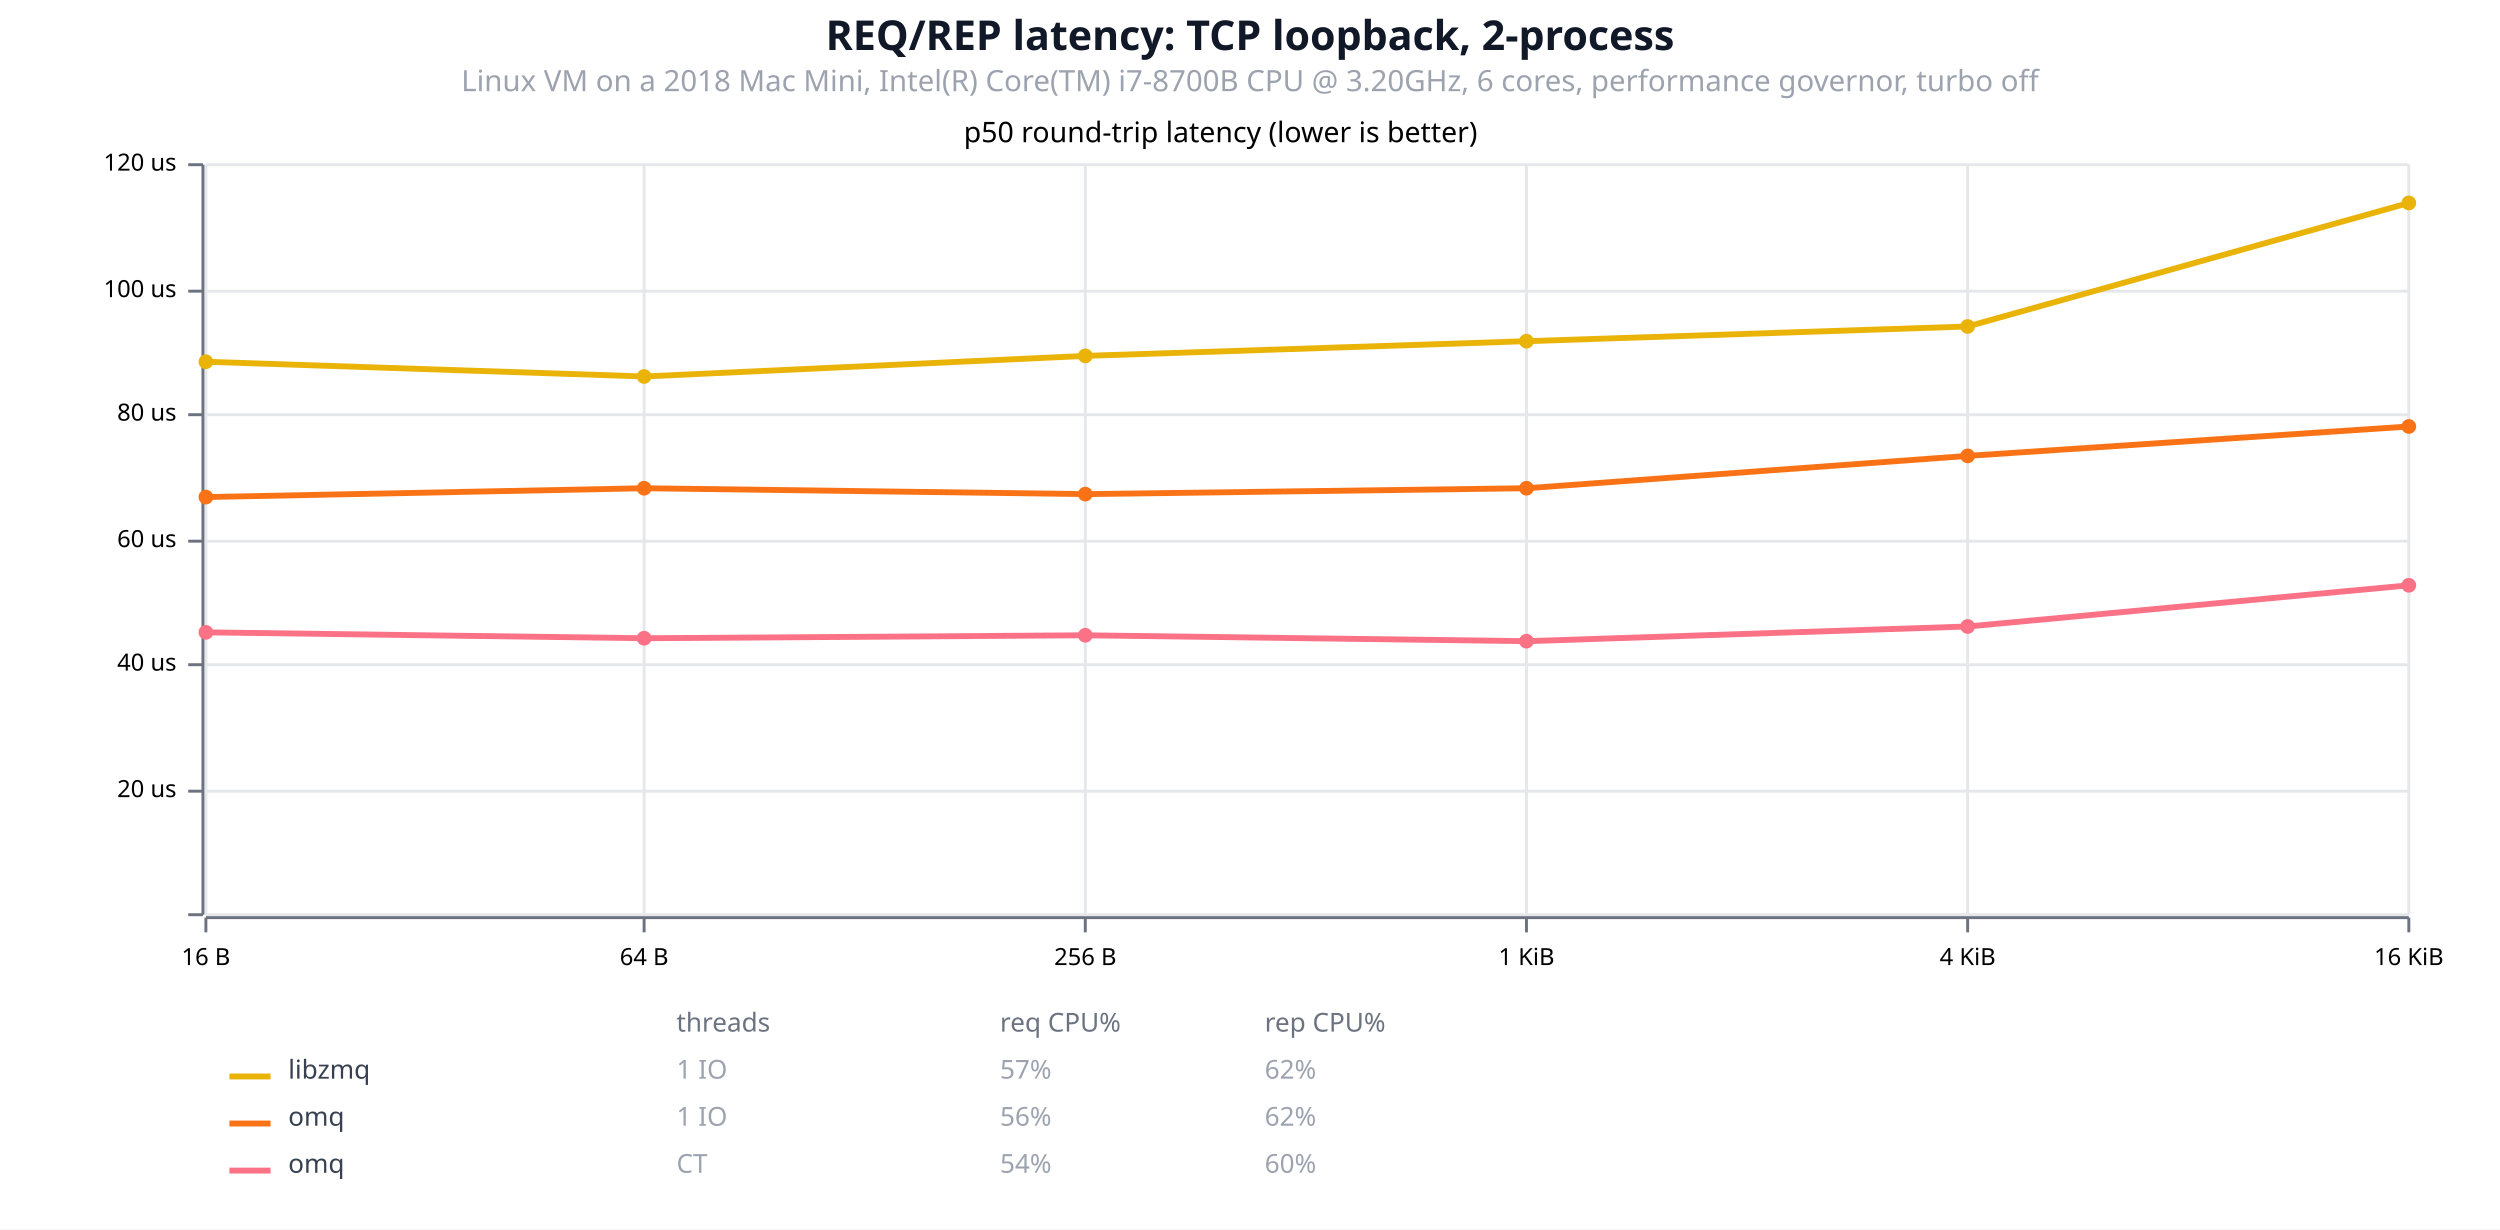
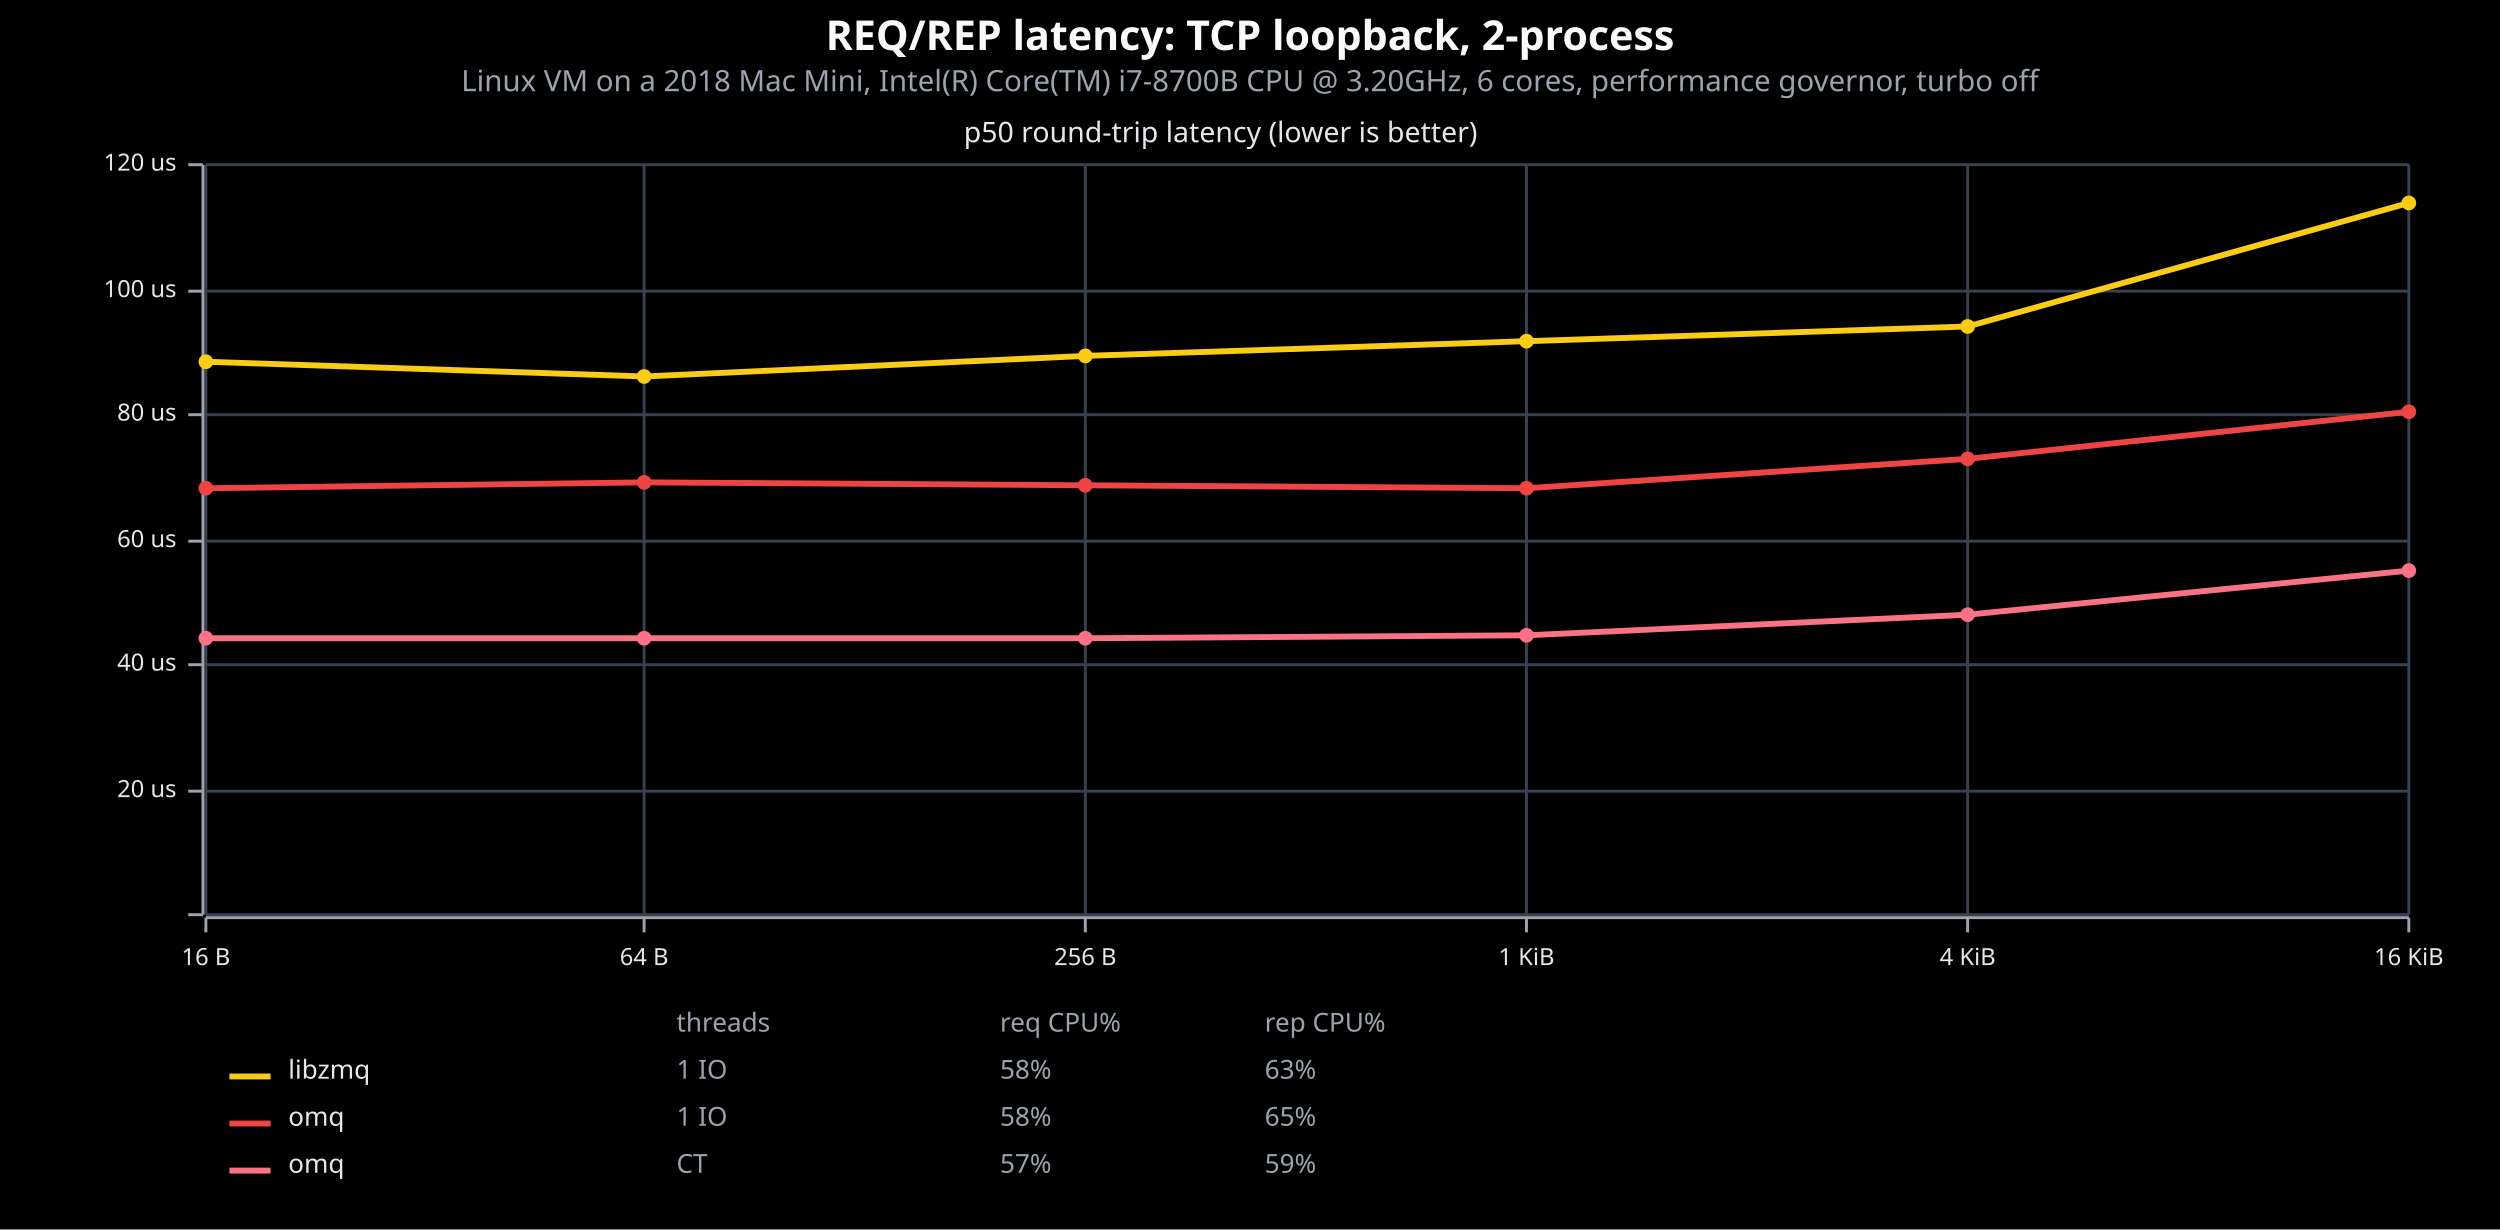
<svg xmlns="http://www.w3.org/2000/svg" viewBox="0 0 850 418" font-family="system-ui, -apple-system, sans-serif">
-   <rect x="0" y="0" width="850" height="418" opacity="1" fill="#FFFFFF" stroke="none" />
-   <text x="425" y="17" text-anchor="middle" font-family="sans-serif" font-size="14" font-weight="bold" fill="#111827">REQ/REP latency: TCP loopback, 2-process</text>
-   <text x="425" y="31" text-anchor="middle" font-family="sans-serif" font-size="10" fill="#9ca3af">Linux VM on a 2018 Mac Mini, Intel(R) Core(TM) i7-8700B CPU @ 3.20GHz, 6 cores, performance governor, turbo off</text>
-   <text x="415" y="41" dy="0.76em" text-anchor="middle" font-family="sans-serif" font-size="9.677" opacity="1" fill="#000000">
+   <rect x="0" y="0" width="850" height="418" opacity="1" fill="#000000" stroke="none" />
+   <text x="425" y="17" text-anchor="middle" font-family="sans-serif" font-size="14" font-weight="bold" fill="#F9FAFB">REQ/REP latency: TCP loopback, 2-process</text>
+   <text x="425" y="31" text-anchor="middle" font-family="sans-serif" font-size="10" fill="#9CA3AF">Linux VM on a 2018 Mac Mini, Intel(R) Core(TM) i7-8700B CPU @ 3.20GHz, 6 cores, performance governor, turbo off</text>
+   <text x="415" y="41" dy="0.76em" text-anchor="middle" font-family="sans-serif" font-size="9.677" opacity="1" fill="#E5E7EB">
p50 round-trip latency (lower is better)
</text>
-   <line opacity="1" stroke="#E5E7EB" stroke-width="1" x1="70" y1="311" x2="70" y2="56" />
-   <line opacity="1" stroke="#E5E7EB" stroke-width="1" x1="219" y1="311" x2="219" y2="56" />
-   <line opacity="1" stroke="#E5E7EB" stroke-width="1" x1="369" y1="311" x2="369" y2="56" />
-   <line opacity="1" stroke="#E5E7EB" stroke-width="1" x1="519" y1="311" x2="519" y2="56" />
-   <line opacity="1" stroke="#E5E7EB" stroke-width="1" x1="669" y1="311" x2="669" y2="56" />
-   <line opacity="1" stroke="#E5E7EB" stroke-width="1" x1="819" y1="311" x2="819" y2="56" />
-   <line opacity="1" stroke="#E5E7EB" stroke-width="1" x1="70" y1="311" x2="819" y2="311" />
-   <line opacity="1" stroke="#E5E7EB" stroke-width="1" x1="70" y1="269" x2="819" y2="269" />
-   <line opacity="1" stroke="#E5E7EB" stroke-width="1" x1="70" y1="226" x2="819" y2="226" />
-   <line opacity="1" stroke="#E5E7EB" stroke-width="1" x1="70" y1="184" x2="819" y2="184" />
-   <line opacity="1" stroke="#E5E7EB" stroke-width="1" x1="70" y1="141" x2="819" y2="141" />
-   <line opacity="1" stroke="#E5E7EB" stroke-width="1" x1="70" y1="99" x2="819" y2="99" />
-   <line opacity="1" stroke="#E5E7EB" stroke-width="1" x1="70" y1="56" x2="819" y2="56" />
-   <polyline fill="none" opacity="1" stroke="#6B7280" stroke-width="1" points="69,56 69,311 " />
-   <text x="60" y="311" dy="0.5ex" text-anchor="end" font-family="sans-serif" font-size="8.065" opacity="1" fill="#000000">
+   <line opacity="1" stroke="#374151" stroke-width="1" x1="70" y1="311" x2="70" y2="56" />
+   <line opacity="1" stroke="#374151" stroke-width="1" x1="219" y1="311" x2="219" y2="56" />
+   <line opacity="1" stroke="#374151" stroke-width="1" x1="369" y1="311" x2="369" y2="56" />
+   <line opacity="1" stroke="#374151" stroke-width="1" x1="519" y1="311" x2="519" y2="56" />
+   <line opacity="1" stroke="#374151" stroke-width="1" x1="669" y1="311" x2="669" y2="56" />
+   <line opacity="1" stroke="#374151" stroke-width="1" x1="819" y1="311" x2="819" y2="56" />
+   <line opacity="1" stroke="#374151" stroke-width="1" x1="70" y1="311" x2="819" y2="311" />
+   <line opacity="1" stroke="#374151" stroke-width="1" x1="70" y1="269" x2="819" y2="269" />
+   <line opacity="1" stroke="#374151" stroke-width="1" x1="70" y1="226" x2="819" y2="226" />
+   <line opacity="1" stroke="#374151" stroke-width="1" x1="70" y1="184" x2="819" y2="184" />
+   <line opacity="1" stroke="#374151" stroke-width="1" x1="70" y1="141" x2="819" y2="141" />
+   <line opacity="1" stroke="#374151" stroke-width="1" x1="70" y1="99" x2="819" y2="99" />
+   <line opacity="1" stroke="#374151" stroke-width="1" x1="70" y1="56" x2="819" y2="56" />
+   <polyline fill="none" opacity="1" stroke="#9CA3AF" stroke-width="1" points="69,56 69,311 " />
+   <text x="60" y="311" dy="0.5ex" text-anchor="end" font-family="sans-serif" font-size="8.065" opacity="1" fill="#E5E7EB">

</text>
-   <polyline fill="none" opacity="1" stroke="#6B7280" stroke-width="1" points="64,311 69,311 " />
-   <text x="60" y="269" dy="0.5ex" text-anchor="end" font-family="sans-serif" font-size="8.065" opacity="1" fill="#000000">
+   <polyline fill="none" opacity="1" stroke="#9CA3AF" stroke-width="1" points="64,311 69,311 " />
+   <text x="60" y="269" dy="0.5ex" text-anchor="end" font-family="sans-serif" font-size="8.065" opacity="1" fill="#E5E7EB">
20 us
</text>
-   <polyline fill="none" opacity="1" stroke="#6B7280" stroke-width="1" points="64,269 69,269 " />
-   <text x="60" y="226" dy="0.5ex" text-anchor="end" font-family="sans-serif" font-size="8.065" opacity="1" fill="#000000">
+   <polyline fill="none" opacity="1" stroke="#9CA3AF" stroke-width="1" points="64,269 69,269 " />
+   <text x="60" y="226" dy="0.5ex" text-anchor="end" font-family="sans-serif" font-size="8.065" opacity="1" fill="#E5E7EB">
40 us
</text>
-   <polyline fill="none" opacity="1" stroke="#6B7280" stroke-width="1" points="64,226 69,226 " />
-   <text x="60" y="184" dy="0.5ex" text-anchor="end" font-family="sans-serif" font-size="8.065" opacity="1" fill="#000000">
+   <polyline fill="none" opacity="1" stroke="#9CA3AF" stroke-width="1" points="64,226 69,226 " />
+   <text x="60" y="184" dy="0.5ex" text-anchor="end" font-family="sans-serif" font-size="8.065" opacity="1" fill="#E5E7EB">
60 us
</text>
-   <polyline fill="none" opacity="1" stroke="#6B7280" stroke-width="1" points="64,184 69,184 " />
-   <text x="60" y="141" dy="0.5ex" text-anchor="end" font-family="sans-serif" font-size="8.065" opacity="1" fill="#000000">
+   <polyline fill="none" opacity="1" stroke="#9CA3AF" stroke-width="1" points="64,184 69,184 " />
+   <text x="60" y="141" dy="0.5ex" text-anchor="end" font-family="sans-serif" font-size="8.065" opacity="1" fill="#E5E7EB">
80 us
</text>
-   <polyline fill="none" opacity="1" stroke="#6B7280" stroke-width="1" points="64,141 69,141 " />
-   <text x="60" y="99" dy="0.5ex" text-anchor="end" font-family="sans-serif" font-size="8.065" opacity="1" fill="#000000">
+   <polyline fill="none" opacity="1" stroke="#9CA3AF" stroke-width="1" points="64,141 69,141 " />
+   <text x="60" y="99" dy="0.5ex" text-anchor="end" font-family="sans-serif" font-size="8.065" opacity="1" fill="#E5E7EB">
100 us
</text>
-   <polyline fill="none" opacity="1" stroke="#6B7280" stroke-width="1" points="64,99 69,99 " />
-   <text x="60" y="56" dy="0.5ex" text-anchor="end" font-family="sans-serif" font-size="8.065" opacity="1" fill="#000000">
+   <polyline fill="none" opacity="1" stroke="#9CA3AF" stroke-width="1" points="64,99 69,99 " />
+   <text x="60" y="56" dy="0.5ex" text-anchor="end" font-family="sans-serif" font-size="8.065" opacity="1" fill="#E5E7EB">
120 us
</text>
-   <polyline fill="none" opacity="1" stroke="#6B7280" stroke-width="1" points="64,56 69,56 " />
-   <polyline fill="none" opacity="1" stroke="#6B7280" stroke-width="1" points="70,312 819,312 " />
-   <text x="70" y="322" dy="0.76em" text-anchor="middle" font-family="sans-serif" font-size="8.065" opacity="1" fill="#000000">
+   <polyline fill="none" opacity="1" stroke="#9CA3AF" stroke-width="1" points="64,56 69,56 " />
+   <polyline fill="none" opacity="1" stroke="#9CA3AF" stroke-width="1" points="70,312 819,312 " />
+   <text x="70" y="322" dy="0.76em" text-anchor="middle" font-family="sans-serif" font-size="8.065" opacity="1" fill="#E5E7EB">
16 B
</text>
-   <polyline fill="none" opacity="1" stroke="#6B7280" stroke-width="1" points="70,312 70,317 " />
-   <text x="219" y="322" dy="0.76em" text-anchor="middle" font-family="sans-serif" font-size="8.065" opacity="1" fill="#000000">
+   <polyline fill="none" opacity="1" stroke="#9CA3AF" stroke-width="1" points="70,312 70,317 " />
+   <text x="219" y="322" dy="0.76em" text-anchor="middle" font-family="sans-serif" font-size="8.065" opacity="1" fill="#E5E7EB">
64 B
</text>
-   <polyline fill="none" opacity="1" stroke="#6B7280" stroke-width="1" points="219,312 219,317 " />
-   <text x="369" y="322" dy="0.76em" text-anchor="middle" font-family="sans-serif" font-size="8.065" opacity="1" fill="#000000">
+   <polyline fill="none" opacity="1" stroke="#9CA3AF" stroke-width="1" points="219,312 219,317 " />
+   <text x="369" y="322" dy="0.76em" text-anchor="middle" font-family="sans-serif" font-size="8.065" opacity="1" fill="#E5E7EB">
256 B
</text>
-   <polyline fill="none" opacity="1" stroke="#6B7280" stroke-width="1" points="369,312 369,317 " />
-   <text x="519" y="322" dy="0.76em" text-anchor="middle" font-family="sans-serif" font-size="8.065" opacity="1" fill="#000000">
+   <polyline fill="none" opacity="1" stroke="#9CA3AF" stroke-width="1" points="369,312 369,317 " />
+   <text x="519" y="322" dy="0.76em" text-anchor="middle" font-family="sans-serif" font-size="8.065" opacity="1" fill="#E5E7EB">
1 KiB
</text>
-   <polyline fill="none" opacity="1" stroke="#6B7280" stroke-width="1" points="519,312 519,317 " />
-   <text x="669" y="322" dy="0.76em" text-anchor="middle" font-family="sans-serif" font-size="8.065" opacity="1" fill="#000000">
+   <polyline fill="none" opacity="1" stroke="#9CA3AF" stroke-width="1" points="519,312 519,317 " />
+   <text x="669" y="322" dy="0.76em" text-anchor="middle" font-family="sans-serif" font-size="8.065" opacity="1" fill="#E5E7EB">
4 KiB
</text>
-   <polyline fill="none" opacity="1" stroke="#6B7280" stroke-width="1" points="669,312 669,317 " />
-   <text x="819" y="322" dy="0.76em" text-anchor="middle" font-family="sans-serif" font-size="8.065" opacity="1" fill="#000000">
+   <polyline fill="none" opacity="1" stroke="#9CA3AF" stroke-width="1" points="669,312 669,317 " />
+   <text x="819" y="322" dy="0.76em" text-anchor="middle" font-family="sans-serif" font-size="8.065" opacity="1" fill="#E5E7EB">
16 KiB
</text>
-   <polyline fill="none" opacity="1" stroke="#6B7280" stroke-width="1" points="819,312 819,317 " />
-   <polyline fill="none" opacity="1" stroke="#EAB308" stroke-width="2" points="70,123 219,128 369,121 519,116 669,111 819,69 " />
-   <circle cx="70" cy="123" r="2.5" opacity="1" fill="#EAB308" stroke="none" stroke-width="1" />
-   <circle cx="219" cy="128" r="2.5" opacity="1" fill="#EAB308" stroke="none" stroke-width="1" />
-   <circle cx="369" cy="121" r="2.5" opacity="1" fill="#EAB308" stroke="none" stroke-width="1" />
-   <circle cx="519" cy="116" r="2.5" opacity="1" fill="#EAB308" stroke="none" stroke-width="1" />
-   <circle cx="669" cy="111" r="2.5" opacity="1" fill="#EAB308" stroke="none" stroke-width="1" />
-   <circle cx="819" cy="69" r="2.5" opacity="1" fill="#EAB308" stroke="none" stroke-width="1" />
-   <polyline fill="none" opacity="1" stroke="#F97316" stroke-width="2" points="70,169 219,166 369,168 519,166 669,155 819,145 " />
-   <circle cx="70" cy="169" r="2.5" opacity="1" fill="#F97316" stroke="none" stroke-width="1" />
-   <circle cx="219" cy="166" r="2.5" opacity="1" fill="#F97316" stroke="none" stroke-width="1" />
-   <circle cx="369" cy="168" r="2.5" opacity="1" fill="#F97316" stroke="none" stroke-width="1" />
-   <circle cx="519" cy="166" r="2.5" opacity="1" fill="#F97316" stroke="none" stroke-width="1" />
-   <circle cx="669" cy="155" r="2.5" opacity="1" fill="#F97316" stroke="none" stroke-width="1" />
-   <circle cx="819" cy="145" r="2.5" opacity="1" fill="#F97316" stroke="none" stroke-width="1" />
-   <polyline fill="none" opacity="1" stroke="#FB7185" stroke-width="2" points="70,215 219,217 369,216 519,218 669,213 819,199 " />
-   <circle cx="70" cy="215" r="2.5" opacity="1" fill="#FB7185" stroke="none" stroke-width="1" />
+   <polyline fill="none" opacity="1" stroke="#9CA3AF" stroke-width="1" points="819,312 819,317 " />
+   <polyline fill="none" opacity="1" stroke="#FACC15" stroke-width="2" points="70,123 219,128 369,121 519,116 669,111 819,69 " />
+   <circle cx="70" cy="123" r="2.5" opacity="1" fill="#FACC15" stroke="none" stroke-width="1" />
+   <circle cx="219" cy="128" r="2.5" opacity="1" fill="#FACC15" stroke="none" stroke-width="1" />
+   <circle cx="369" cy="121" r="2.5" opacity="1" fill="#FACC15" stroke="none" stroke-width="1" />
+   <circle cx="519" cy="116" r="2.5" opacity="1" fill="#FACC15" stroke="none" stroke-width="1" />
+   <circle cx="669" cy="111" r="2.5" opacity="1" fill="#FACC15" stroke="none" stroke-width="1" />
+   <circle cx="819" cy="69" r="2.5" opacity="1" fill="#FACC15" stroke="none" stroke-width="1" />
+   <polyline fill="none" opacity="1" stroke="#EF4444" stroke-width="2" points="70,166 219,164 369,165 519,166 669,156 819,140 " />
+   <circle cx="70" cy="166" r="2.5" opacity="1" fill="#EF4444" stroke="none" stroke-width="1" />
+   <circle cx="219" cy="164" r="2.5" opacity="1" fill="#EF4444" stroke="none" stroke-width="1" />
+   <circle cx="369" cy="165" r="2.5" opacity="1" fill="#EF4444" stroke="none" stroke-width="1" />
+   <circle cx="519" cy="166" r="2.5" opacity="1" fill="#EF4444" stroke="none" stroke-width="1" />
+   <circle cx="669" cy="156" r="2.5" opacity="1" fill="#EF4444" stroke="none" stroke-width="1" />
+   <circle cx="819" cy="140" r="2.5" opacity="1" fill="#EF4444" stroke="none" stroke-width="1" />
+   <polyline fill="none" opacity="1" stroke="#FB7185" stroke-width="2" points="70,217 219,217 369,217 519,216 669,209 819,194 " />
+   <circle cx="70" cy="217" r="2.5" opacity="1" fill="#FB7185" stroke="none" stroke-width="1" />
  <circle cx="219" cy="217" r="2.5" opacity="1" fill="#FB7185" stroke="none" stroke-width="1" />
-   <circle cx="369" cy="216" r="2.5" opacity="1" fill="#FB7185" stroke="none" stroke-width="1" />
-   <circle cx="519" cy="218" r="2.5" opacity="1" fill="#FB7185" stroke="none" stroke-width="1" />
-   <circle cx="669" cy="213" r="2.5" opacity="1" fill="#FB7185" stroke="none" stroke-width="1" />
-   <circle cx="819" cy="199" r="2.5" opacity="1" fill="#FB7185" stroke="none" stroke-width="1" />
-   <text x="230" y="344" dy="0.76em" text-anchor="start" font-family="sans-serif" font-size="8.871" opacity="1" fill="#6B7280">
+   <circle cx="369" cy="217" r="2.5" opacity="1" fill="#FB7185" stroke="none" stroke-width="1" />
+   <circle cx="519" cy="216" r="2.5" opacity="1" fill="#FB7185" stroke="none" stroke-width="1" />
+   <circle cx="669" cy="209" r="2.5" opacity="1" fill="#FB7185" stroke="none" stroke-width="1" />
+   <circle cx="819" cy="194" r="2.5" opacity="1" fill="#FB7185" stroke="none" stroke-width="1" />
+   <text x="230" y="344" dy="0.76em" text-anchor="start" font-family="sans-serif" font-size="8.871" opacity="1" fill="#9CA3AF">
threads
</text>
-   <text x="340" y="344" dy="0.76em" text-anchor="start" font-family="sans-serif" font-size="8.871" opacity="1" fill="#6B7280">
+   <text x="340" y="344" dy="0.76em" text-anchor="start" font-family="sans-serif" font-size="8.871" opacity="1" fill="#9CA3AF">
req CPU%
</text>
-   <text x="430" y="344" dy="0.76em" text-anchor="start" font-family="sans-serif" font-size="8.871" opacity="1" fill="#6B7280">
+   <text x="430" y="344" dy="0.76em" text-anchor="start" font-family="sans-serif" font-size="8.871" opacity="1" fill="#9CA3AF">
rep CPU%
</text>
-   <polyline fill="none" opacity="1" stroke="#EAB308" stroke-width="2" points="78,366 92,366 " />
-   <text x="98" y="360" dy="0.76em" text-anchor="start" font-family="sans-serif" font-size="8.871" opacity="1" fill="#374151">
+   <polyline fill="none" opacity="1" stroke="#FACC15" stroke-width="2" points="78,366 92,366 " />
+   <text x="98" y="360" dy="0.76em" text-anchor="start" font-family="sans-serif" font-size="8.871" opacity="1" fill="#E5E7EB">
libzmq
</text>
  <text x="230" y="360" dy="0.76em" text-anchor="start" font-family="sans-serif" font-size="8.871" opacity="1" fill="#9CA3AF">
1 IO
</text>
  <text x="340" y="360" dy="0.76em" text-anchor="start" font-family="sans-serif" font-size="8.871" opacity="1" fill="#9CA3AF">
- 57%
+ 58%
</text>
  <text x="430" y="360" dy="0.76em" text-anchor="start" font-family="sans-serif" font-size="8.871" opacity="1" fill="#9CA3AF">
- 62%
+ 63%
</text>
-   <polyline fill="none" opacity="1" stroke="#F97316" stroke-width="2" points="78,382 92,382 " />
-   <text x="98" y="376" dy="0.76em" text-anchor="start" font-family="sans-serif" font-size="8.871" opacity="1" fill="#374151">
+   <polyline fill="none" opacity="1" stroke="#EF4444" stroke-width="2" points="78,382 92,382 " />
+   <text x="98" y="376" dy="0.76em" text-anchor="start" font-family="sans-serif" font-size="8.871" opacity="1" fill="#E5E7EB">
omq
</text>
  <text x="230" y="376" dy="0.76em" text-anchor="start" font-family="sans-serif" font-size="8.871" opacity="1" fill="#9CA3AF">
1 IO
</text>
  <text x="340" y="376" dy="0.76em" text-anchor="start" font-family="sans-serif" font-size="8.871" opacity="1" fill="#9CA3AF">
- 56%
+ 58%
</text>
  <text x="430" y="376" dy="0.76em" text-anchor="start" font-family="sans-serif" font-size="8.871" opacity="1" fill="#9CA3AF">
- 62%
+ 65%
</text>
  <polyline fill="none" opacity="1" stroke="#FB7185" stroke-width="2" points="78,398 92,398 " />
-   <text x="98" y="392" dy="0.76em" text-anchor="start" font-family="sans-serif" font-size="8.871" opacity="1" fill="#374151">
+   <text x="98" y="392" dy="0.76em" text-anchor="start" font-family="sans-serif" font-size="8.871" opacity="1" fill="#E5E7EB">
omq
</text>
  <text x="230" y="392" dy="0.76em" text-anchor="start" font-family="sans-serif" font-size="8.871" opacity="1" fill="#9CA3AF">
CT
</text>
  <text x="340" y="392" dy="0.76em" text-anchor="start" font-family="sans-serif" font-size="8.871" opacity="1" fill="#9CA3AF">
- 54%
+ 57%
</text>
  <text x="430" y="392" dy="0.76em" text-anchor="start" font-family="sans-serif" font-size="8.871" opacity="1" fill="#9CA3AF">
- 60%
+ 59%
</text>
</svg>
